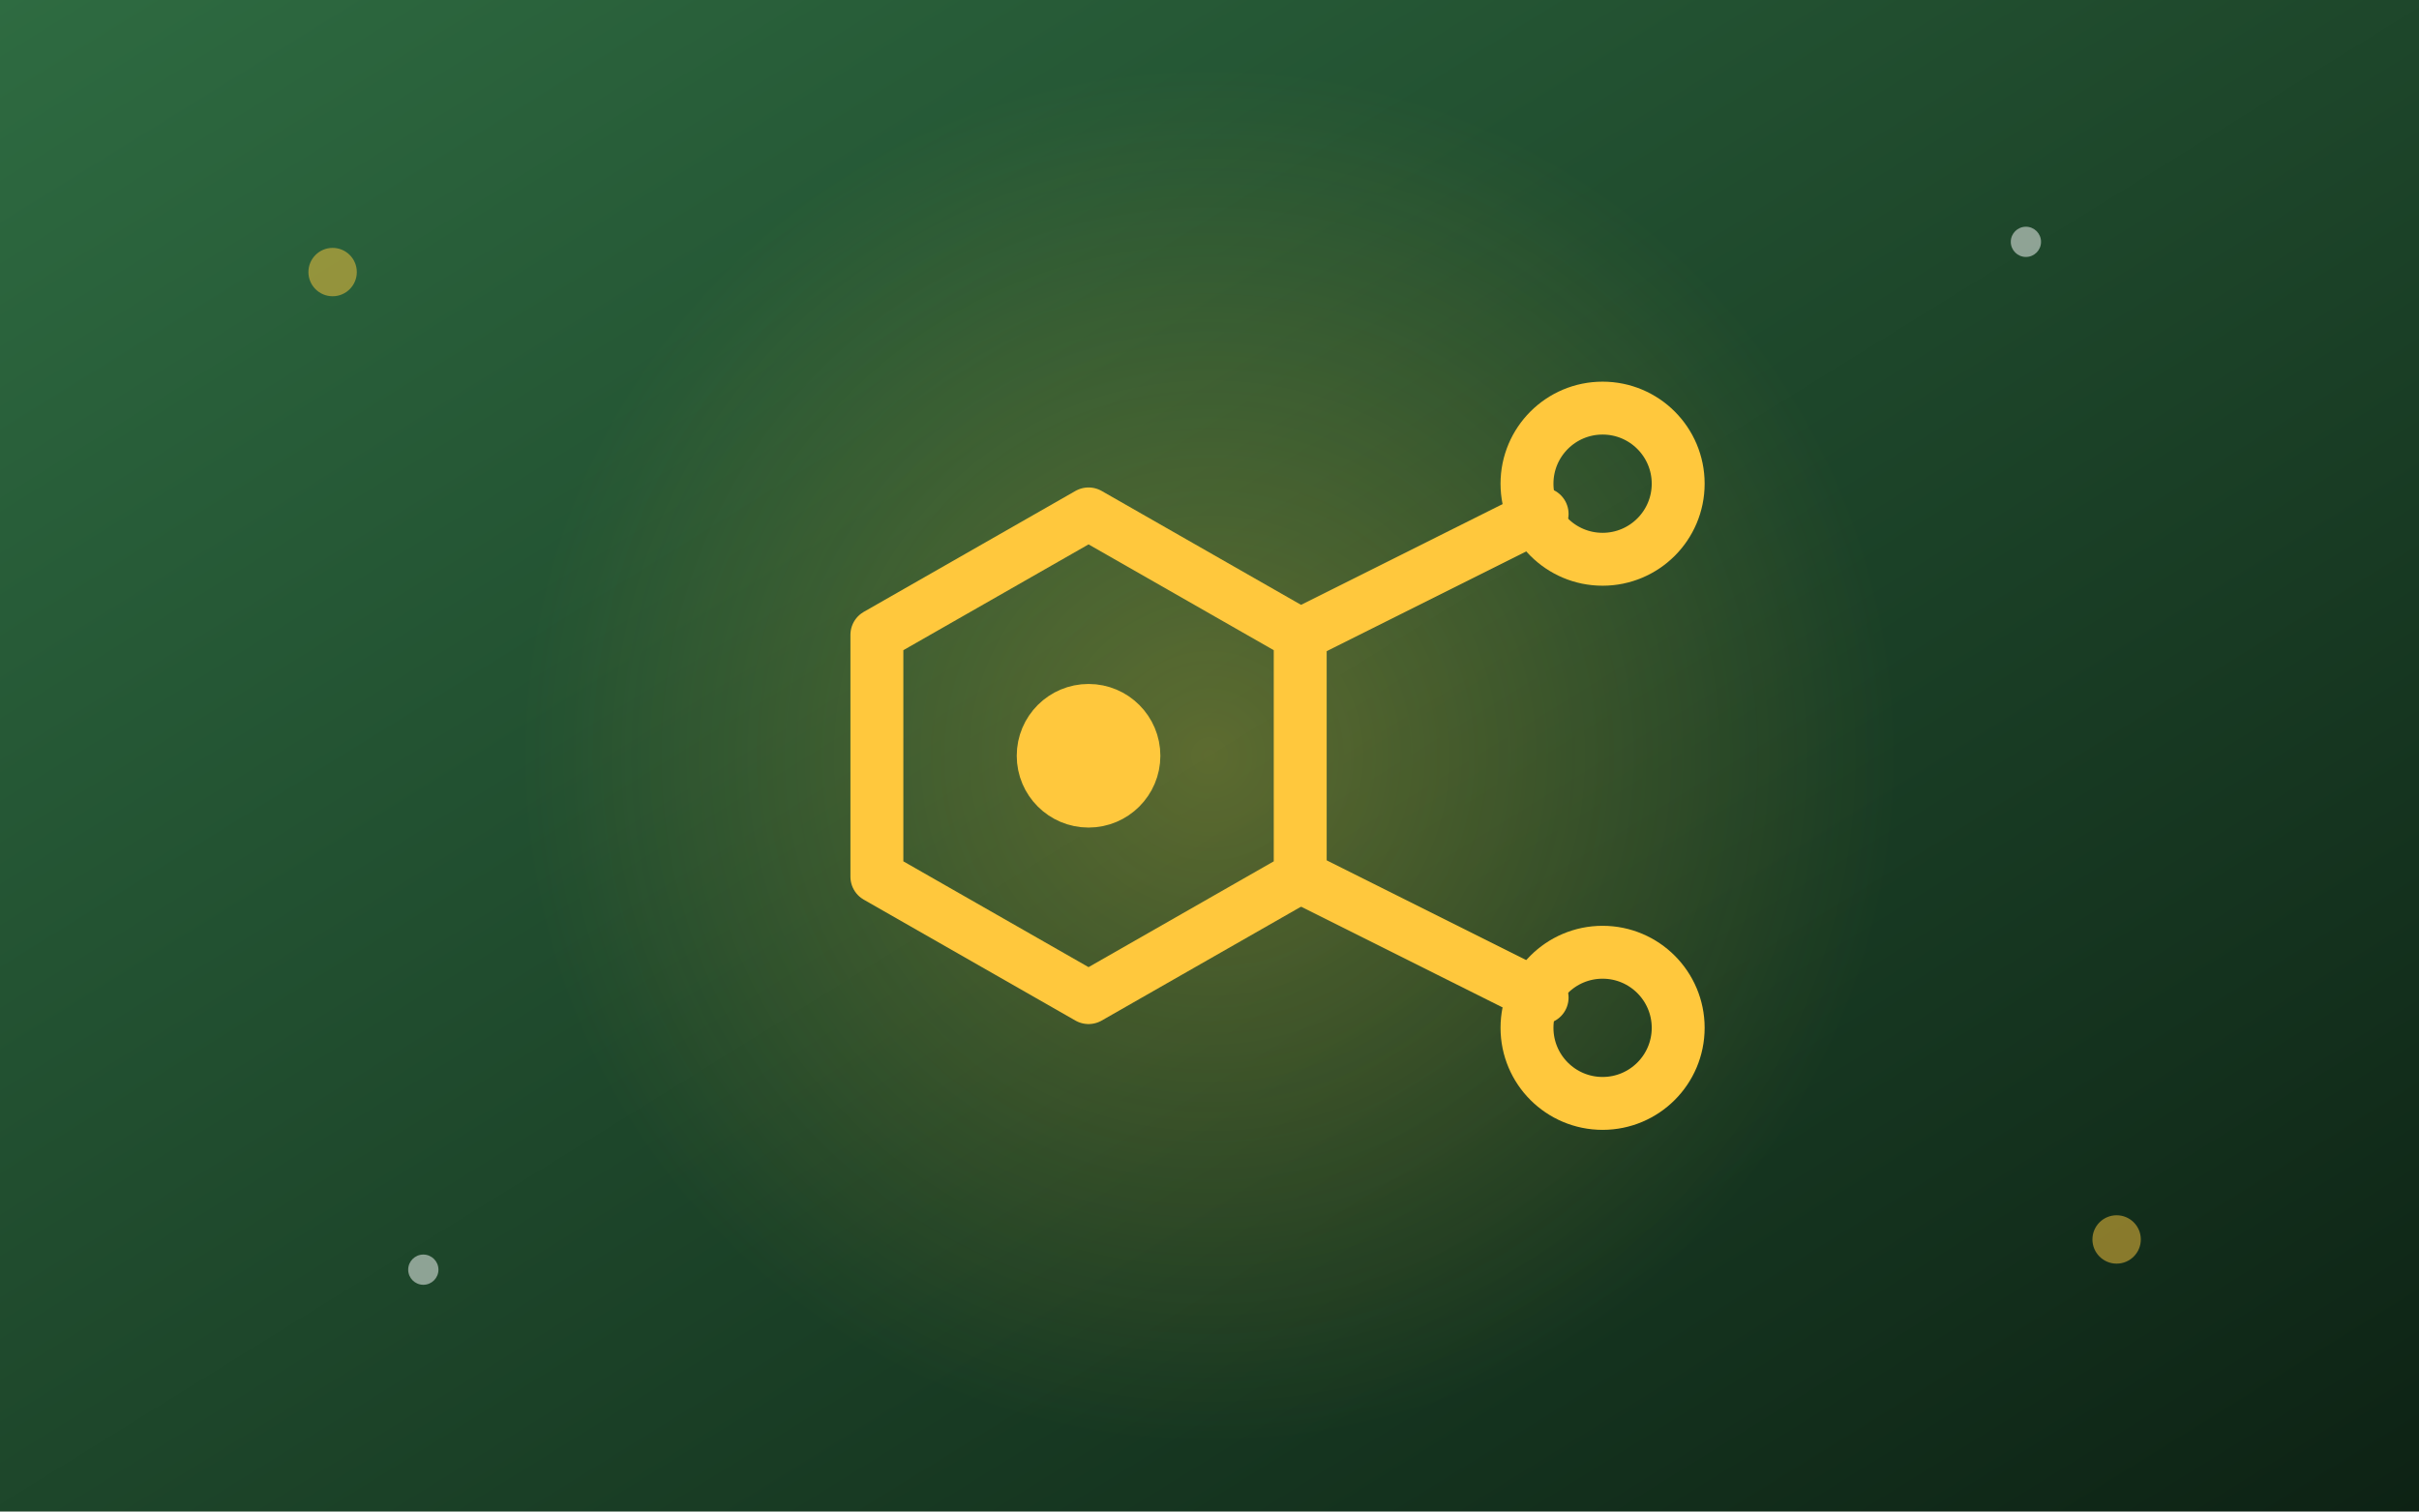
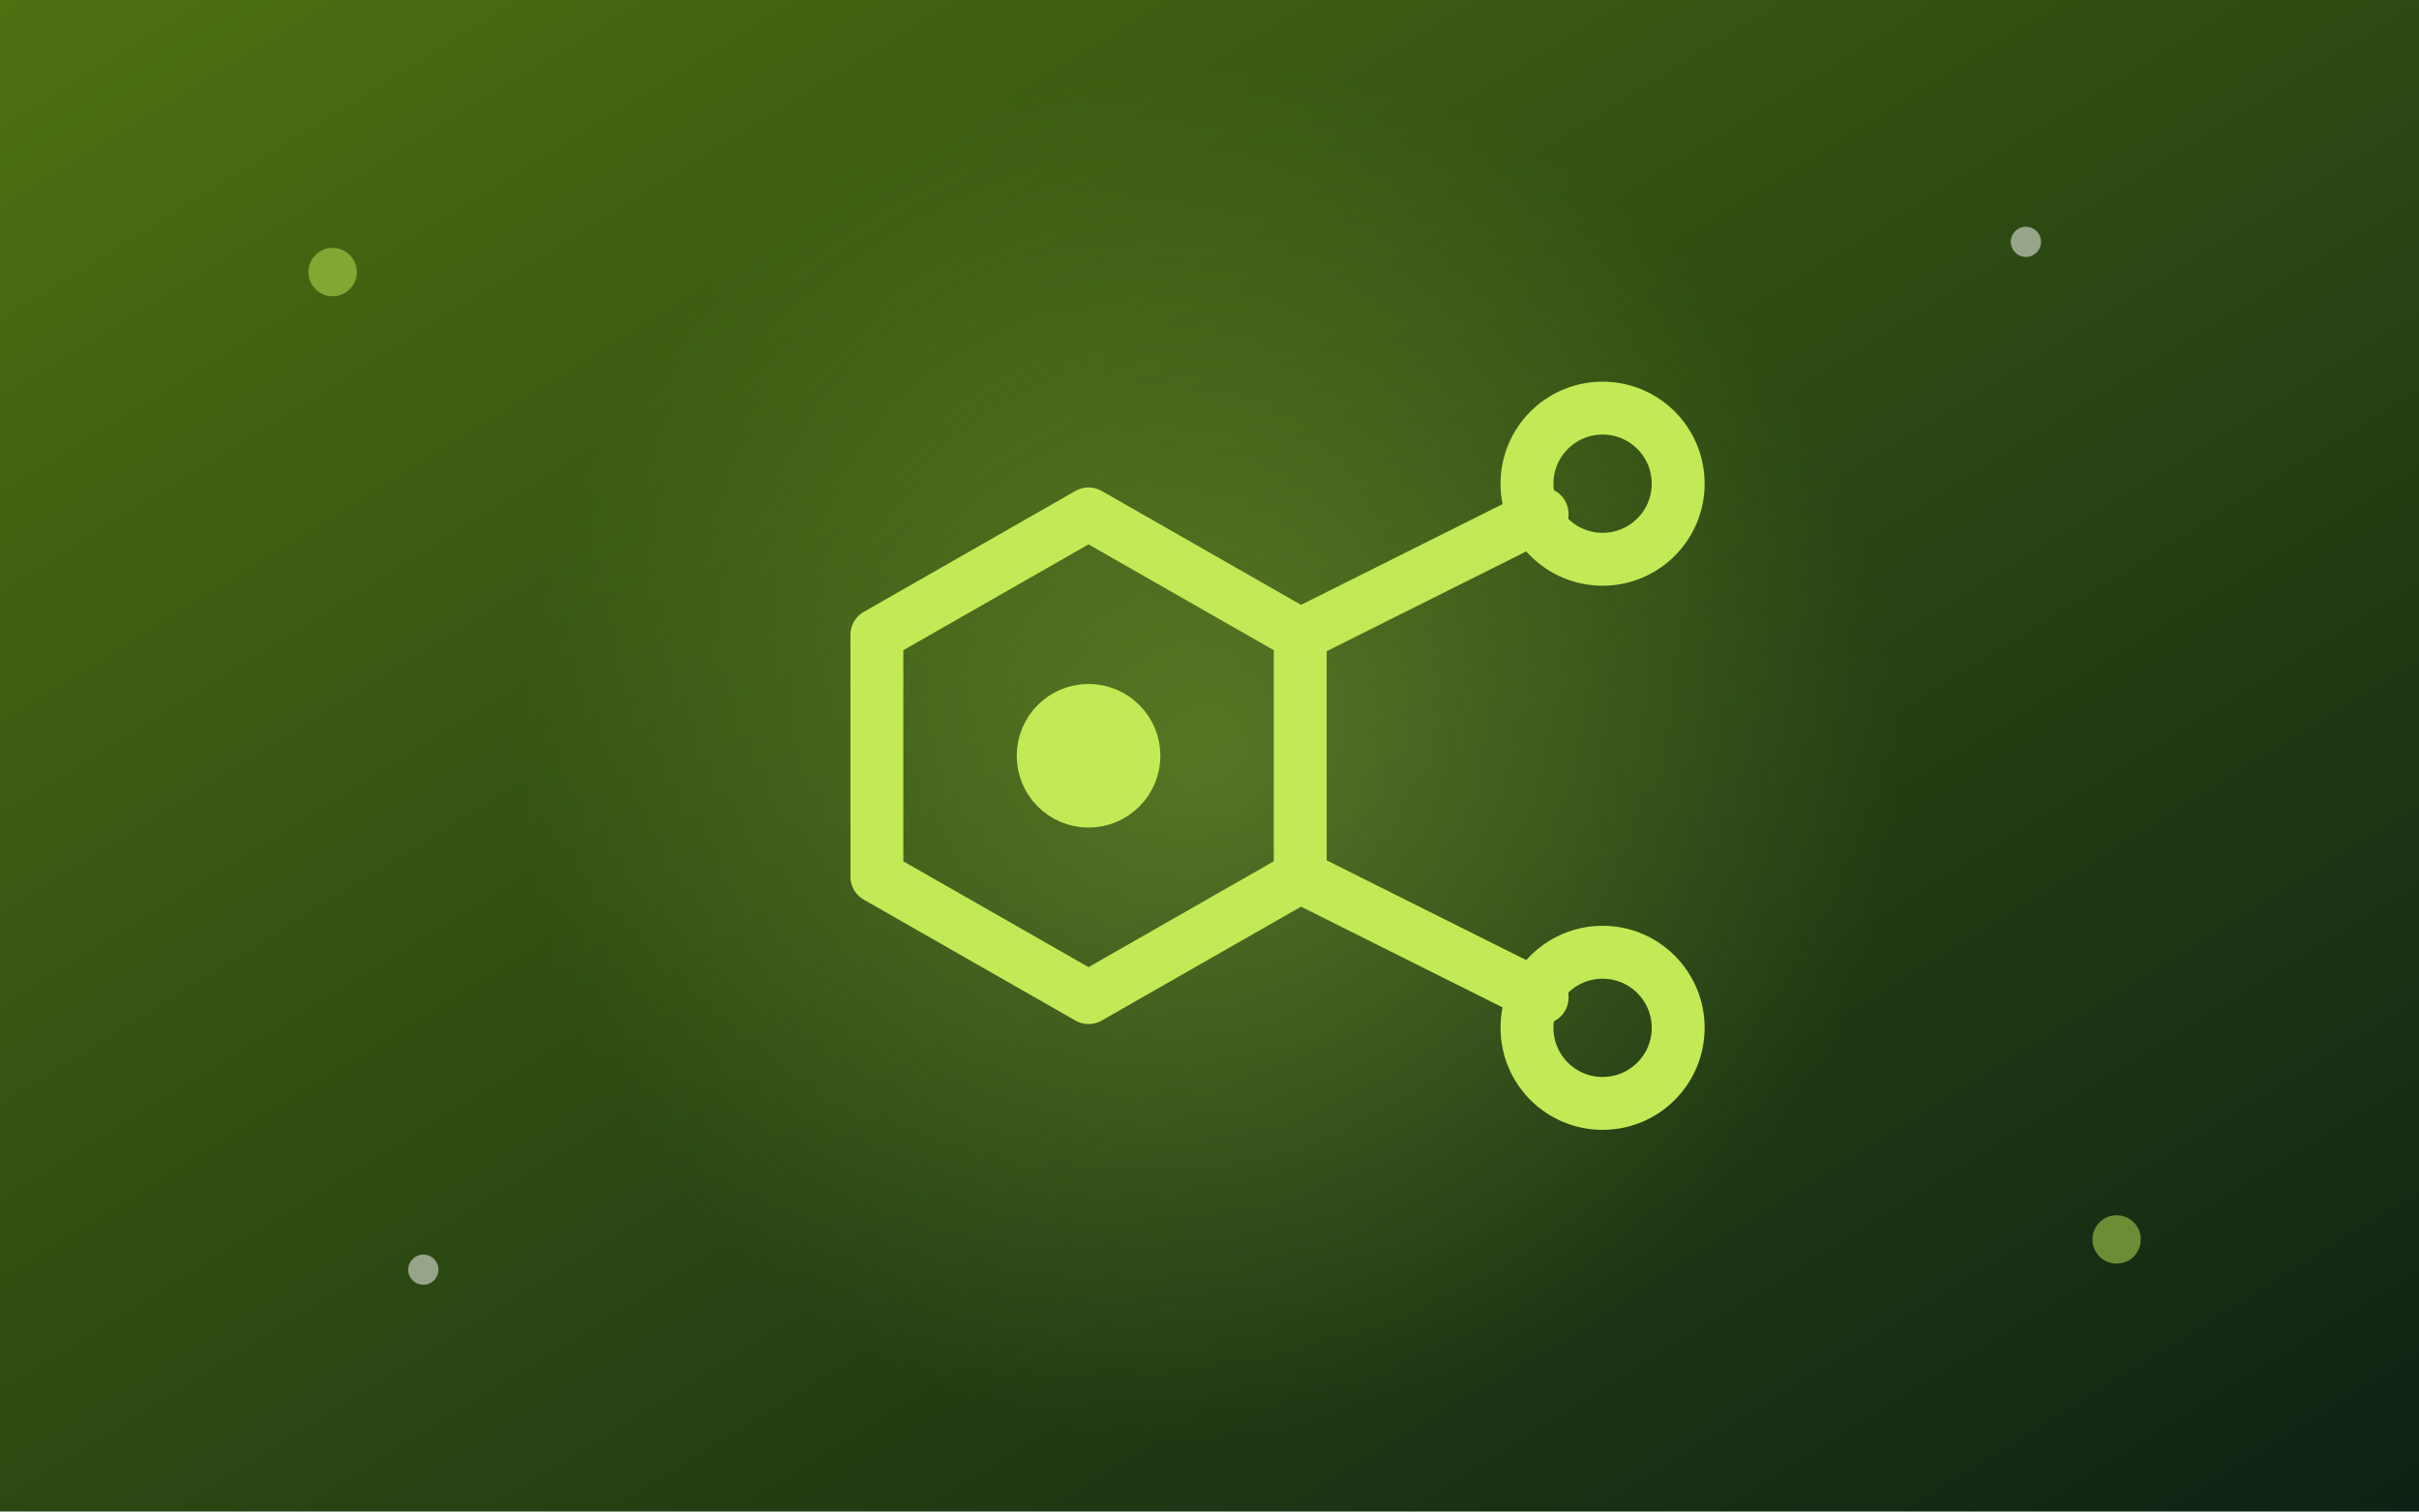
<svg xmlns="http://www.w3.org/2000/svg" viewBox="0 0 160 100" role="img" aria-hidden="true">
  <defs>
    <linearGradient id="f" x1="0" y1="0" x2="1" y2="1">
-       <stop offset="0" stop-color="#2e6b41" />
+       <stop offset="0" stop-color="#4d7111" />
      <stop offset="1" stop-color="#0d2214" />
    </linearGradient>
    <radialGradient id="l" cx="0.5" cy="0.5" r="0.5">
-       <stop offset="0" stop-color="#ffc83d" stop-opacity="0.28" />
-       <stop offset="1" stop-color="#ffc83d" stop-opacity="0" />
+       <stop offset="0" stop-color="#c3e956" stop-opacity="0.28" />
+       <stop offset="1" stop-color="#c3e956" stop-opacity="0" />
    </radialGradient>
  </defs>
  <rect width="160" height="100" fill="url(#f)" />
  <circle cx="80" cy="50" r="46" fill="url(#l)" />
-   <circle cx="22" cy="18" r="1.6" fill="#ffc83d" opacity="0.5" />
-   <circle cx="140" cy="82" r="1.6" fill="#ffc83d" opacity="0.5" />
+   <circle cx="22" cy="18" r="1.6" fill="#c3e956" opacity="0.5" />
+   <circle cx="140" cy="82" r="1.6" fill="#c3e956" opacity="0.5" />
  <circle cx="134" cy="16" r="1" fill="#fff" opacity="0.5" />
  <circle cx="28" cy="84" r="1" fill="#fff" opacity="0.5" />
-   <g fill="none" stroke="#ffc83d" stroke-width="3.5" stroke-linecap="round" stroke-linejoin="round">
+   <g fill="none" stroke="#c3e956" stroke-width="3.5" stroke-linecap="round" stroke-linejoin="round">
    <polygon points="72,34 86,42 86,58 72,66 58,58 58,42" />
    <path d="M86 42l16-8M86 58l16 8" />
    <circle cx="106" cy="32" r="5" />
    <circle cx="106" cy="68" r="5" />
-     <circle cx="72" cy="50" r="3" fill="#ffc83d" />
+     <circle cx="72" cy="50" r="3" fill="#c3e956" />
  </g>
</svg>
